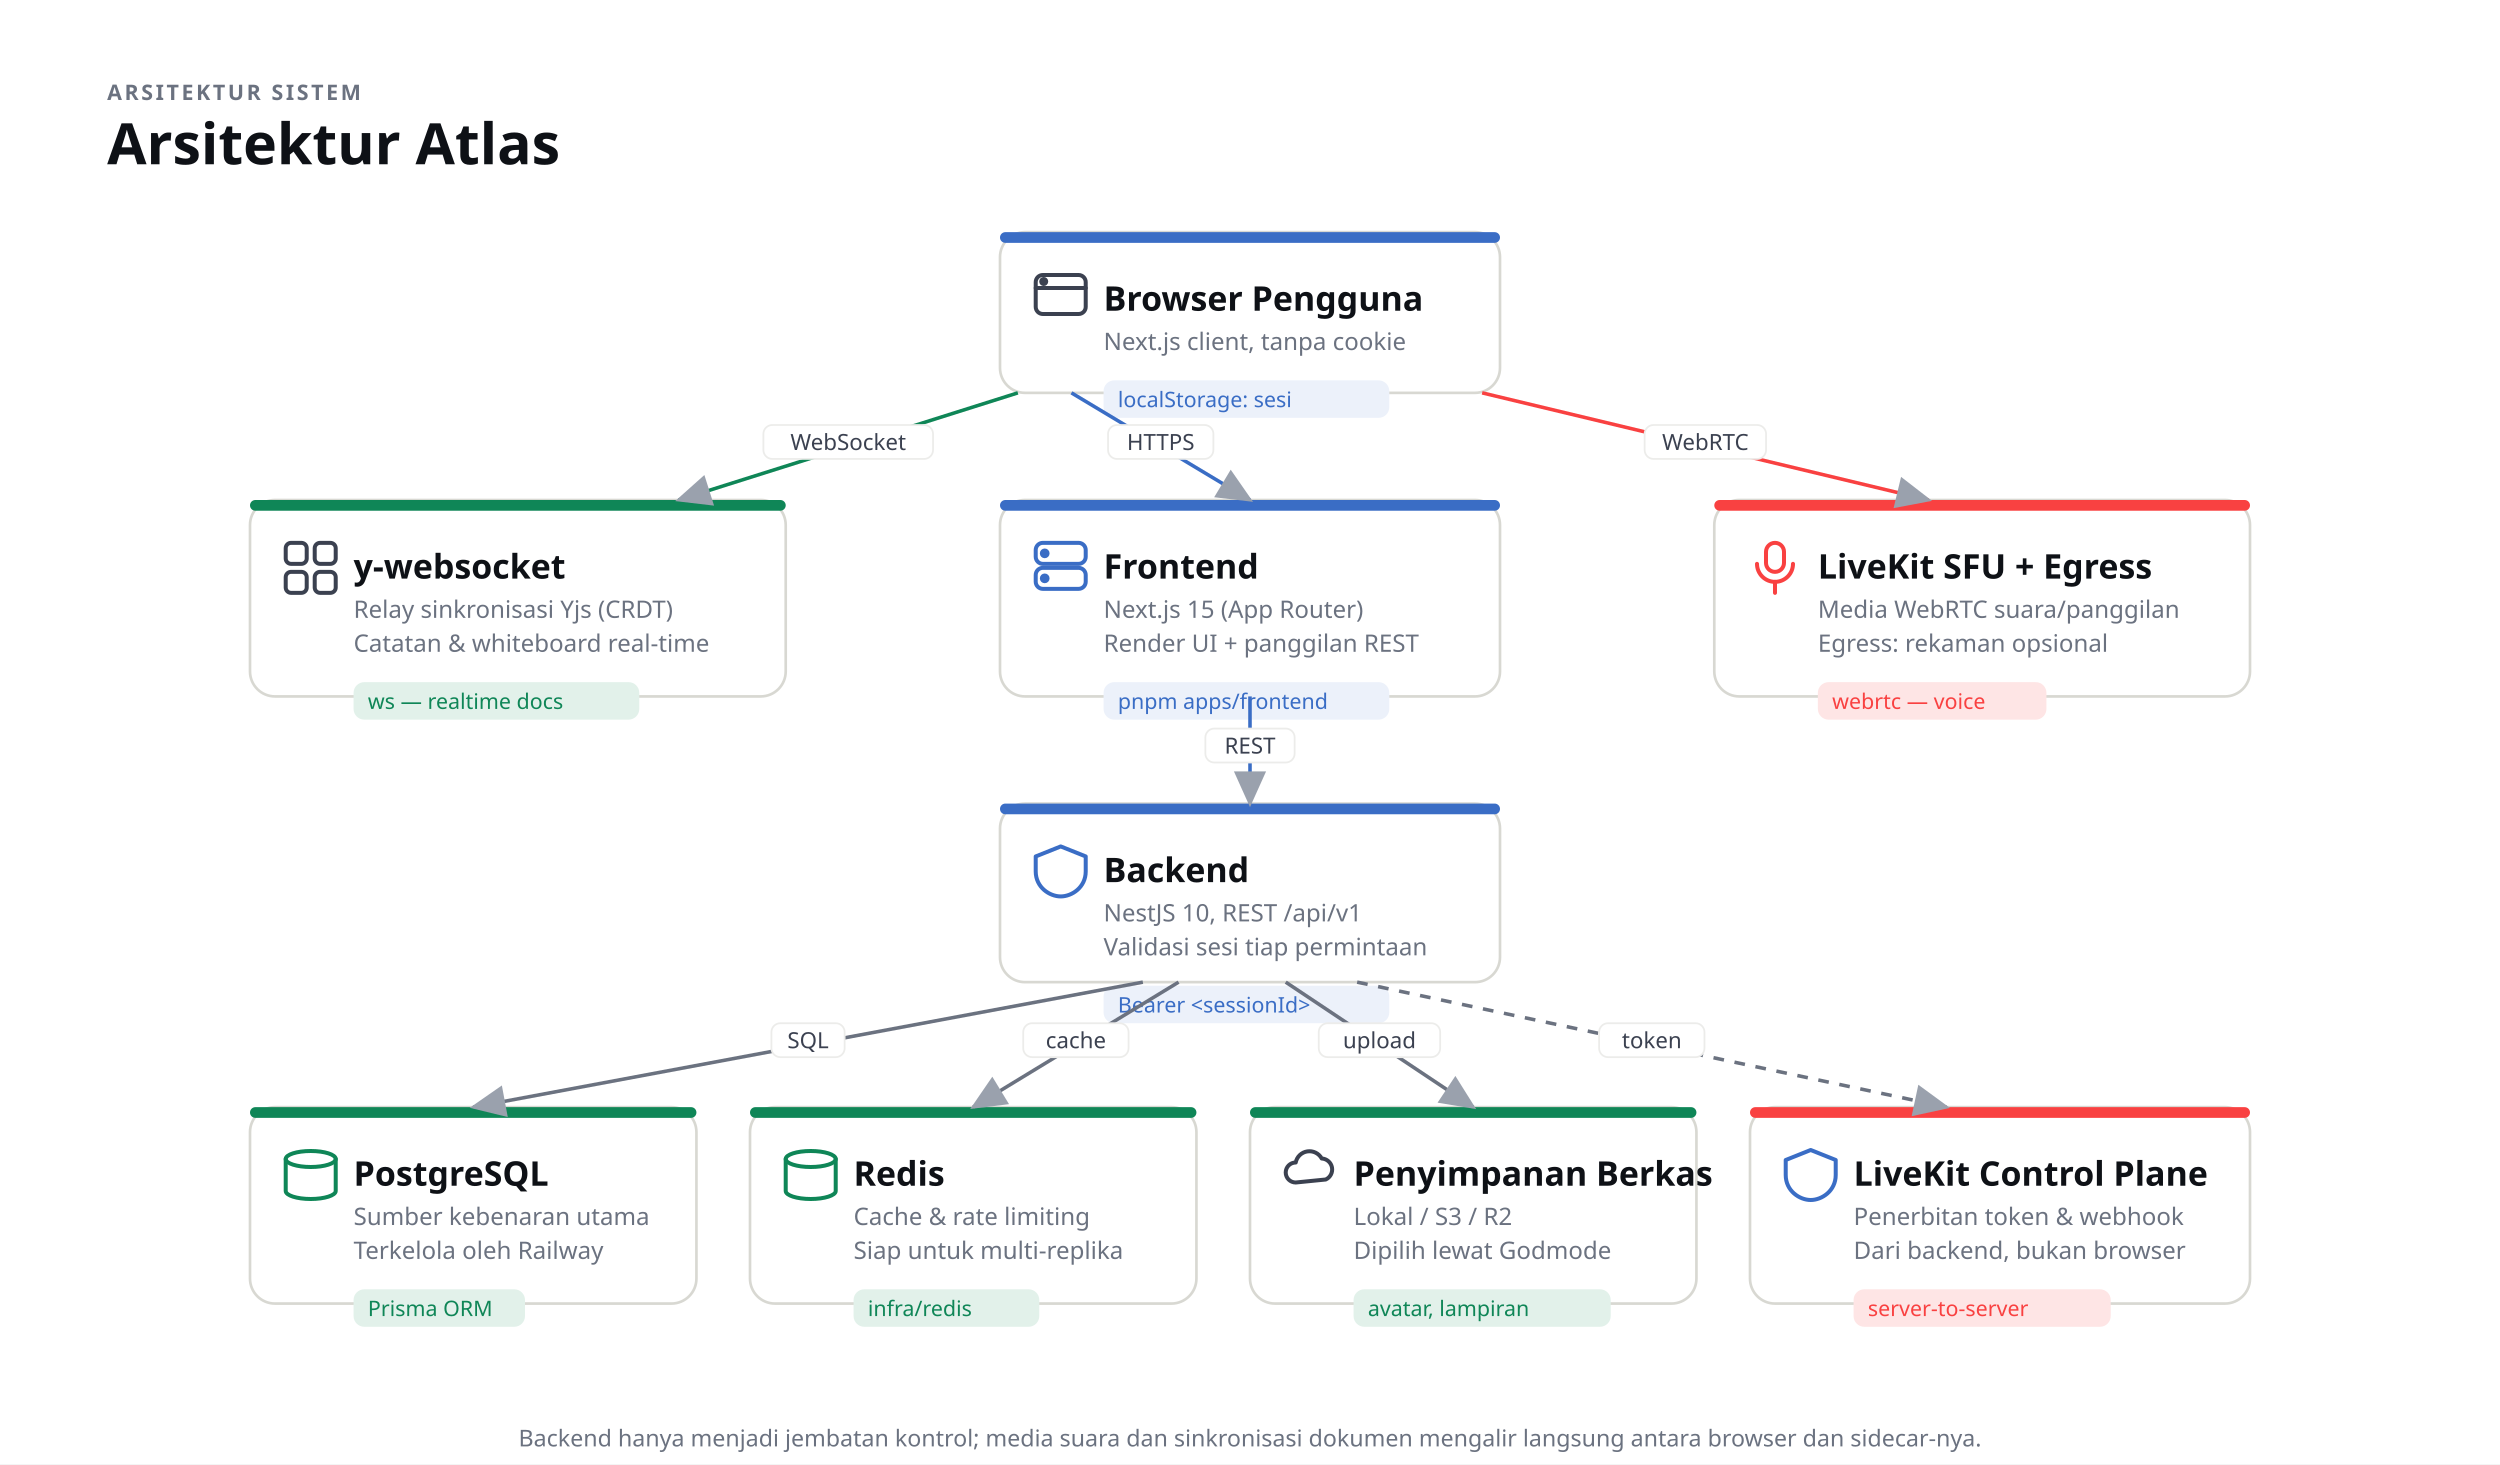
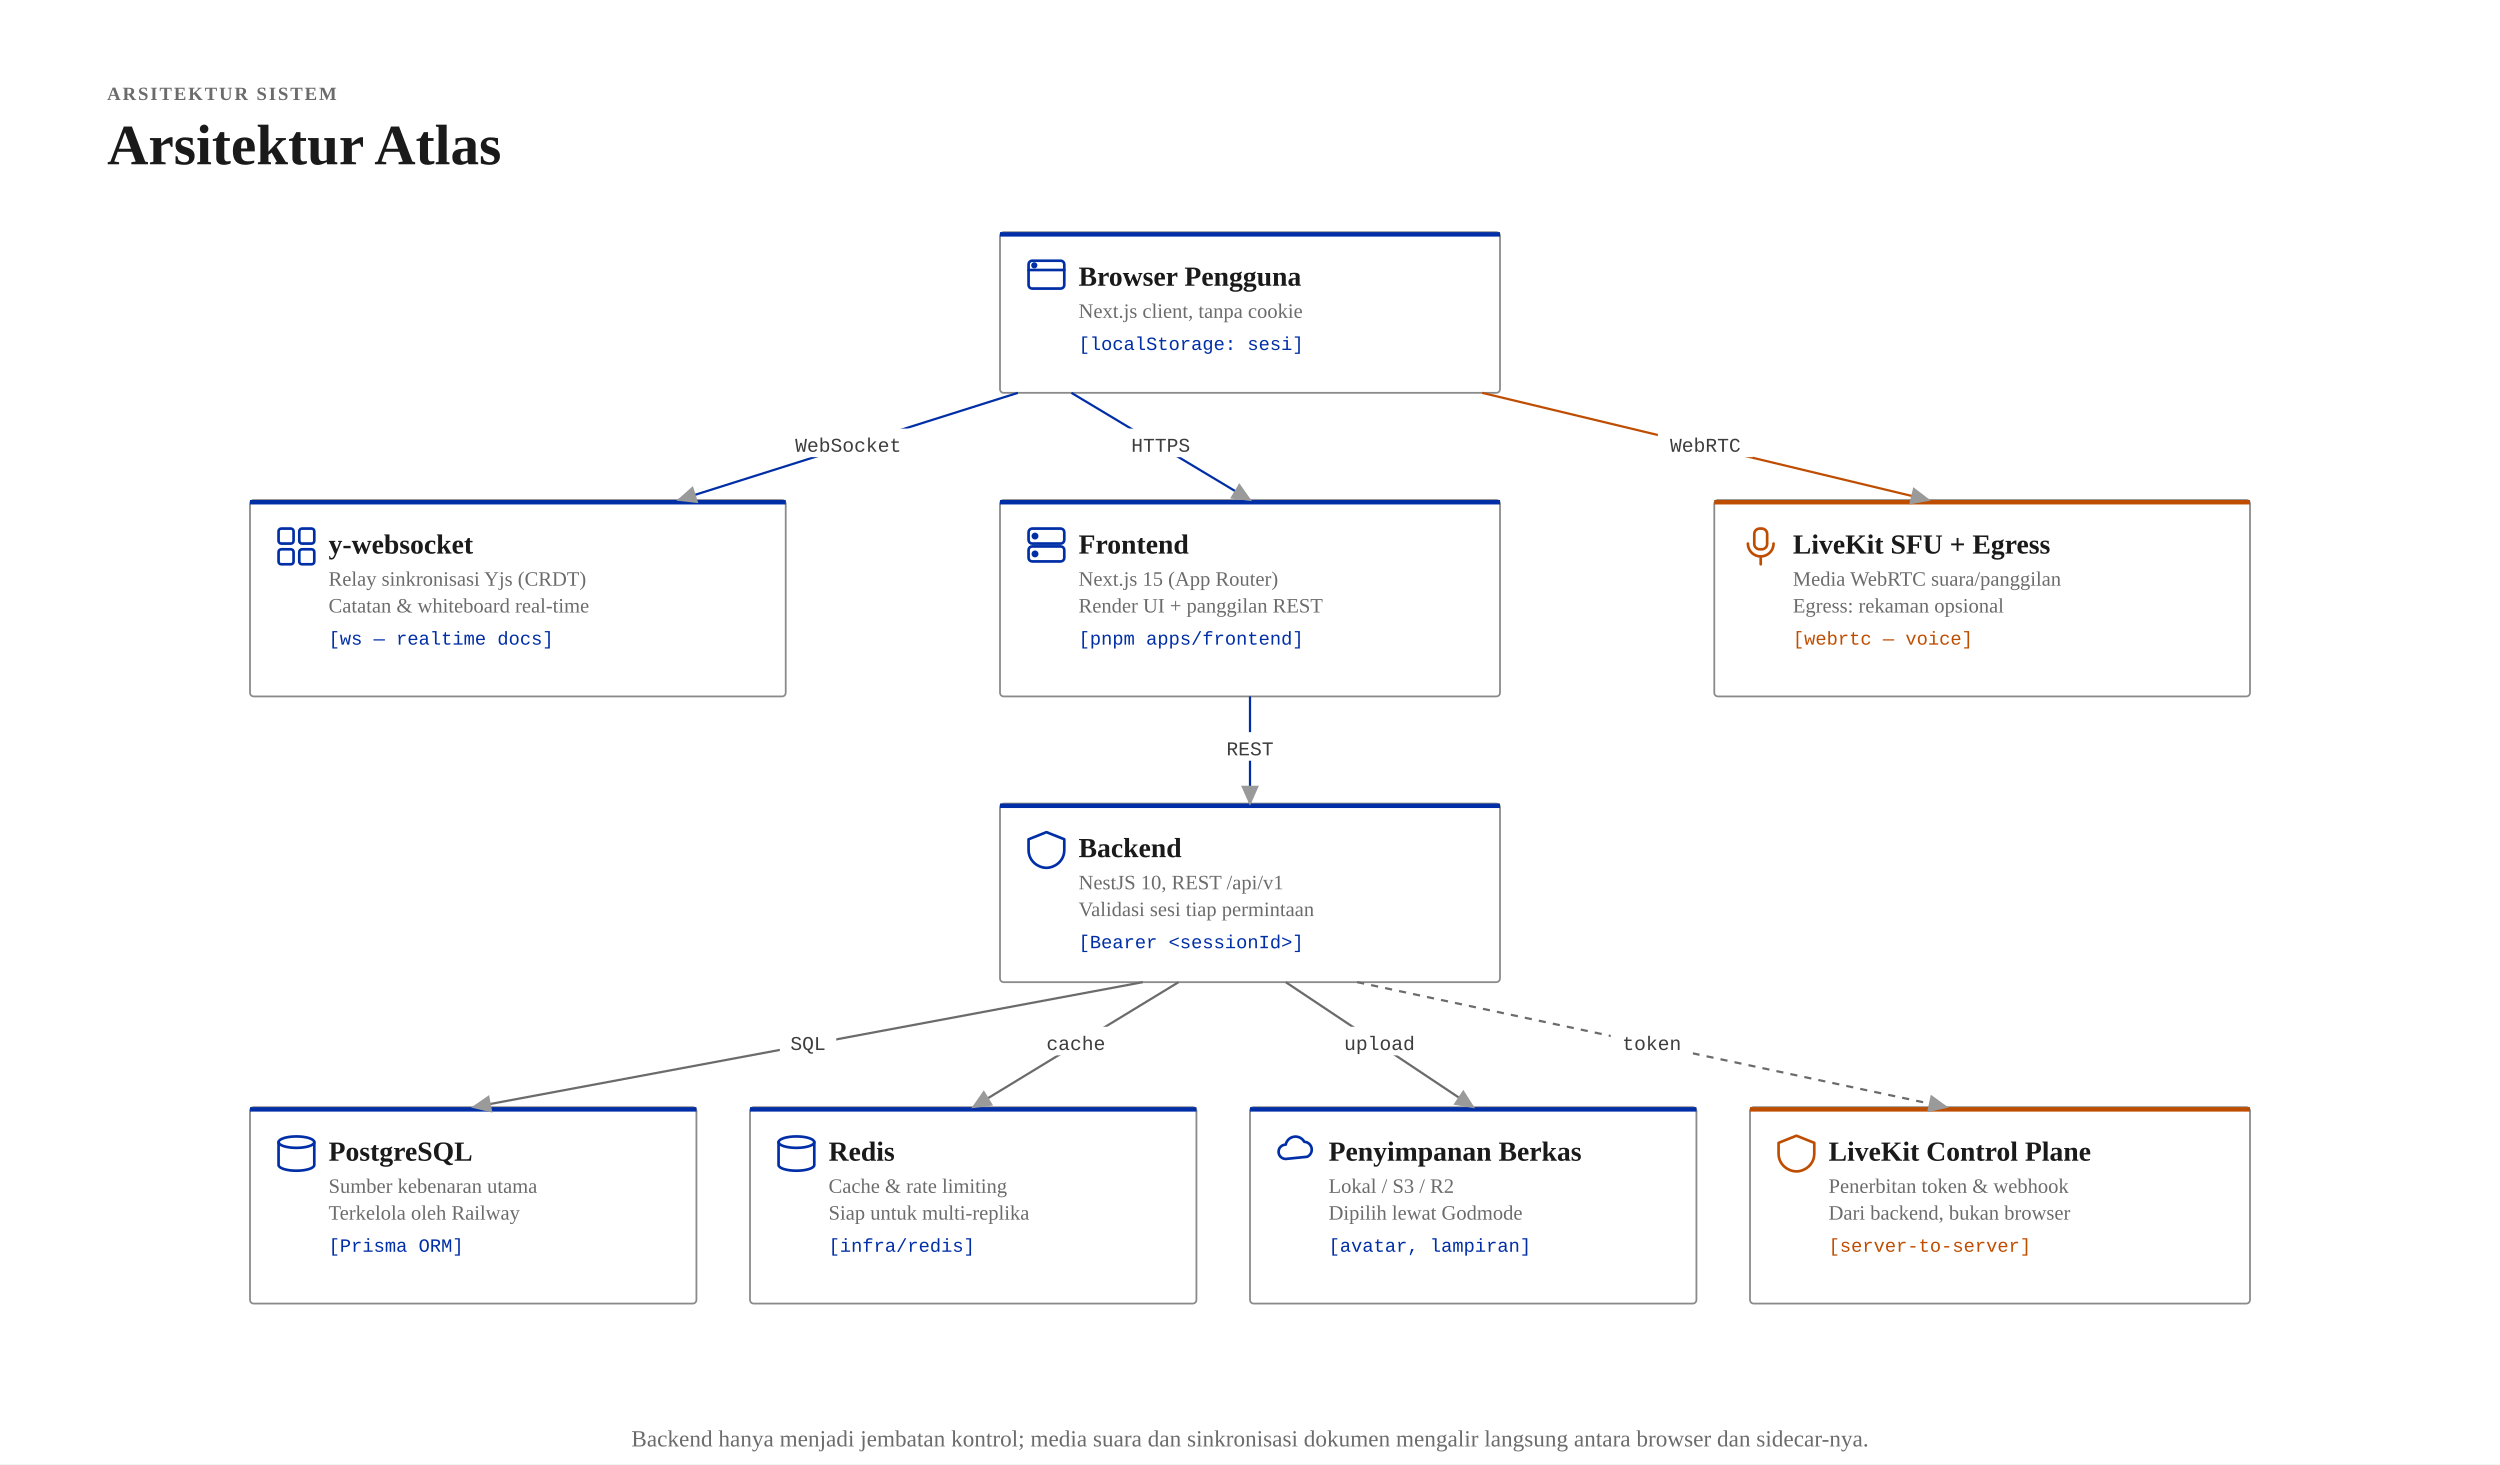
<svg xmlns="http://www.w3.org/2000/svg" width="1400" height="820" viewBox="0 0 1400 820">
  <rect width="1400" height="820" fill="#ffffff" />
  <defs>
-     <marker id="arrowhead" markerWidth="10" markerHeight="9" refX="9" refY="4.5" orient="auto">
-       <path d="M0,0 L10,4.5 L0,9 z" fill="#9aa1ad" />
+     <marker id="arrowhead" markerWidth="9" markerHeight="8" refX="8" refY="4" orient="auto">
+       <path d="M0,0 L9,4 L0,8 z" fill="#9a9a9a" />
    </marker>
  </defs>
-   <text x="60" y="56" font-family="Geist" font-size="12" font-weight="700" fill="#6b7280" text-anchor="start" letter-spacing="0.12em">ARSITEKTUR SISTEM</text>
-   <text x="60" y="92" font-family="Bricolage Grotesque" font-size="32" font-weight="700" fill="#0e1116" text-anchor="start">Arsitektur Atlas</text>
-   <rect x="560" y="130" width="280" height="90" rx="14" fill="#ffffff" stroke="#d8d8d2" stroke-width="1.5" />
-   <rect x="560" y="130" width="280" height="6" rx="3" fill="#3a6dc5" />
-   <g transform="translate(580 154)" stroke="#3b4150">
-     <g stroke-width="2.25" stroke-linecap="round" stroke-linejoin="round" fill="none">
-       <rect x="0" y="0" width="28" height="21.84" rx="4" />
-       <line x1="0" y1="7.28" x2="28" y2="7.28" />
-       <circle cx="4.48" cy="3.64" r="1.4" fill="#3b4150" />
+   <text x="60" y="56" font-family="Times New Roman" font-size="10.5" font-weight="700" fill="#6b6b6b" text-anchor="start" letter-spacing="0.1em">ARSITEKTUR SISTEM</text>
+   <text x="60" y="92" font-family="Times New Roman" font-size="32" font-weight="700" fill="#1a1a1a" text-anchor="start">Arsitektur Atlas</text>
+   <rect x="560" y="130" width="280" height="90" rx="2" fill="#ffffff" stroke="#8a8a8a" stroke-width="1" />
+   <rect x="560" y="130" width="280" height="2.5" fill="#002EA6" />
+   <g transform="translate(576 146)" stroke="#002EA6">
+     <g stroke-width="1.5" stroke-linecap="round" stroke-linejoin="round" fill="none">
+       <rect x="0" y="0" width="20" height="15.6" rx="2" />
+       <line x1="0" y1="5.2" x2="20" y2="5.2" />
+       <circle cx="3.2" cy="2.6" r="1" fill="#002EA6" />
    </g>
  </g>
-   <text x="618" y="174" font-family="Bricolage Grotesque" font-size="19" font-weight="700" fill="#0e1116" text-anchor="start">Browser Pengguna</text>
-   <text x="618" y="196" font-family="Geist" font-size="13.5" font-weight="400" fill="#6b7280" text-anchor="start">Next.js client, tanpa cookie</text>
-   <rect x="618" y="213" width="160" height="21" rx="6" fill="#ecf1fa" />
-   <text x="626" y="228" font-family="Geist Mono" font-size="12" font-weight="500" fill="#3a6dc5" text-anchor="start">localStorage: sesi</text>
-   <rect x="560" y="280" width="280" height="110" rx="14" fill="#ffffff" stroke="#d8d8d2" stroke-width="1.5" />
-   <rect x="560" y="280" width="280" height="6" rx="3" fill="#3a6dc5" />
-   <g transform="translate(580 304)" stroke="#3a6dc5">
-     <g stroke-width="2.25" stroke-linecap="round" stroke-linejoin="round" fill="none">
-       <rect x="0" y="0" width="28" height="11.76" rx="4" />
-       <rect x="0" y="14.0" width="28" height="11.76" rx="4" />
-       <circle cx="5.04" cy="5.88" r="1.6" fill="#3a6dc5" />
-       <circle cx="5.04" cy="19.88" r="1.6" fill="#3a6dc5" />
+   <text x="604" y="160" font-family="Times New Roman" font-size="15.5" font-weight="700" fill="#1a1a1a" text-anchor="start">Browser Pengguna</text>
+   <text x="604" y="178" font-family="Times New Roman" font-size="11.5" font-weight="400" fill="#6b6b6b" text-anchor="start">Next.js client, tanpa cookie</text>
+   <text x="604" y="196" font-family="Courier New" font-size="10.5" font-weight="400" fill="#002EA6" text-anchor="start">[localStorage: sesi]</text>
+   <rect x="560" y="280" width="280" height="110" rx="2" fill="#ffffff" stroke="#8a8a8a" stroke-width="1" />
+   <rect x="560" y="280" width="280" height="2.5" fill="#002EA6" />
+   <g transform="translate(576 296)" stroke="#002EA6">
+     <g stroke-width="1.5" stroke-linecap="round" stroke-linejoin="round" fill="none">
+       <rect x="0" y="0" width="20" height="8.4" rx="2" />
+       <rect x="0" y="10.0" width="20" height="8.4" rx="2" />
+       <circle cx="3.6" cy="4.2" r="1.2" fill="#002EA6" />
+       <circle cx="3.6" cy="14.2" r="1.2" fill="#002EA6" />
    </g>
  </g>
-   <text x="618" y="324" font-family="Bricolage Grotesque" font-size="19" font-weight="700" fill="#0e1116" text-anchor="start">Frontend</text>
-   <text x="618" y="346" font-family="Geist" font-size="13.5" font-weight="400" fill="#6b7280" text-anchor="start">Next.js 15 (App Router)</text>
-   <text x="618" y="365" font-family="Geist" font-size="13.5" font-weight="400" fill="#6b7280" text-anchor="start">Render UI + panggilan REST</text>
-   <rect x="618" y="382" width="160" height="21" rx="6" fill="#ecf1fa" />
-   <text x="626" y="397" font-family="Geist Mono" font-size="12" font-weight="500" fill="#3a6dc5" text-anchor="start">pnpm apps/frontend</text>
-   <rect x="140" y="280" width="300" height="110" rx="14" fill="#ffffff" stroke="#d8d8d2" stroke-width="1.5" />
-   <rect x="140" y="280" width="300" height="6" rx="3" fill="#0f8657" />
-   <g transform="translate(160 304)" stroke="#3b4150">
-     <g stroke-width="2.25" stroke-linecap="round" stroke-linejoin="round" fill="none">
-       <rect x="0" y="0" width="11.76" height="11.76" rx="3" />
-       <rect x="16.24" y="0" width="11.76" height="11.76" rx="3" />
-       <rect x="0" y="16.24" width="11.76" height="11.76" rx="3" />
-       <rect x="16.24" y="16.24" width="11.76" height="11.76" rx="3" />
+   <text x="604" y="310" font-family="Times New Roman" font-size="15.5" font-weight="700" fill="#1a1a1a" text-anchor="start">Frontend</text>
+   <text x="604" y="328" font-family="Times New Roman" font-size="11.5" font-weight="400" fill="#6b6b6b" text-anchor="start">Next.js 15 (App Router)</text>
+   <text x="604" y="343" font-family="Times New Roman" font-size="11.5" font-weight="400" fill="#6b6b6b" text-anchor="start">Render UI + panggilan REST</text>
+   <text x="604" y="361" font-family="Courier New" font-size="10.5" font-weight="400" fill="#002EA6" text-anchor="start">[pnpm apps/frontend]</text>
+   <rect x="140" y="280" width="300" height="110" rx="2" fill="#ffffff" stroke="#8a8a8a" stroke-width="1" />
+   <rect x="140" y="280" width="300" height="2.5" fill="#002EA6" />
+   <g transform="translate(156 296)" stroke="#002EA6">
+     <g stroke-width="1.5" stroke-linecap="round" stroke-linejoin="round" fill="none">
+       <rect x="0" y="0" width="8.4" height="8.4" rx="1.5" />
+       <rect x="11.6" y="0" width="8.4" height="8.4" rx="1.5" />
+       <rect x="0" y="11.6" width="8.4" height="8.4" rx="1.5" />
+       <rect x="11.6" y="11.6" width="8.4" height="8.4" rx="1.5" />
    </g>
  </g>
-   <text x="198" y="324" font-family="Bricolage Grotesque" font-size="19" font-weight="700" fill="#0e1116" text-anchor="start">y-websocket</text>
-   <text x="198" y="346" font-family="Geist" font-size="13.5" font-weight="400" fill="#6b7280" text-anchor="start">Relay sinkronisasi Yjs (CRDT)</text>
-   <text x="198" y="365" font-family="Geist" font-size="13.5" font-weight="400" fill="#6b7280" text-anchor="start">Catatan &amp; whiteboard real-time</text>
-   <rect x="198" y="382" width="160" height="21" rx="6" fill="#e2f1ea" />
-   <text x="206" y="397" font-family="Geist Mono" font-size="12" font-weight="500" fill="#0f8657" text-anchor="start">ws — realtime docs</text>
-   <rect x="960" y="280" width="300" height="110" rx="14" fill="#ffffff" stroke="#d8d8d2" stroke-width="1.5" />
-   <rect x="960" y="280" width="300" height="6" rx="3" fill="#f94141" />
-   <g transform="translate(980 304)" stroke="#f94141">
-     <g stroke-width="2.25" stroke-linecap="round" stroke-linejoin="round" fill="none">
-       <rect x="8.96" y="0" width="10.08" height="16.24" rx="5.04" />
-       <path d="M3.92 11.76 A10.08 10.08 0 0 0 24.08 11.76" />
-       <line x1="14.0" y1="21.84" x2="14.0" y2="28" />
+   <text x="184" y="310" font-family="Times New Roman" font-size="15.5" font-weight="700" fill="#1a1a1a" text-anchor="start">y-websocket</text>
+   <text x="184" y="328" font-family="Times New Roman" font-size="11.5" font-weight="400" fill="#6b6b6b" text-anchor="start">Relay sinkronisasi Yjs (CRDT)</text>
+   <text x="184" y="343" font-family="Times New Roman" font-size="11.5" font-weight="400" fill="#6b6b6b" text-anchor="start">Catatan &amp; whiteboard real-time</text>
+   <text x="184" y="361" font-family="Courier New" font-size="10.5" font-weight="400" fill="#002EA6" text-anchor="start">[ws — realtime docs]</text>
+   <rect x="960" y="280" width="300" height="110" rx="2" fill="#ffffff" stroke="#8a8a8a" stroke-width="1" />
+   <rect x="960" y="280" width="300" height="2.5" fill="#BF4D00" />
+   <g transform="translate(976 296)" stroke="#BF4D00">
+     <g stroke-width="1.5" stroke-linecap="round" stroke-linejoin="round" fill="none">
+       <rect x="6.4" y="0" width="7.2" height="11.6" rx="3.0" />
+       <path d="M2.8 8.4 A7.2 7.2 0 0 0 17.2 8.4" />
+       <line x1="10.0" y1="15.6" x2="10.0" y2="20" />
    </g>
  </g>
-   <text x="1018" y="324" font-family="Bricolage Grotesque" font-size="19" font-weight="700" fill="#0e1116" text-anchor="start">LiveKit SFU + Egress</text>
-   <text x="1018" y="346" font-family="Geist" font-size="13.5" font-weight="400" fill="#6b7280" text-anchor="start">Media WebRTC suara/panggilan</text>
-   <text x="1018" y="365" font-family="Geist" font-size="13.5" font-weight="400" fill="#6b7280" text-anchor="start">Egress: rekaman opsional</text>
-   <rect x="1018" y="382" width="128" height="21" rx="6" fill="#fee5e5" />
-   <text x="1026" y="397" font-family="Geist Mono" font-size="12" font-weight="500" fill="#f94141" text-anchor="start">webrtc — voice</text>
-   <rect x="560" y="450" width="280" height="100" rx="14" fill="#ffffff" stroke="#d8d8d2" stroke-width="1.5" />
-   <rect x="560" y="450" width="280" height="6" rx="3" fill="#3a6dc5" />
-   <g transform="translate(580 474)" stroke="#3a6dc5">
-     <g stroke-width="2.25" stroke-linecap="round" stroke-linejoin="round" fill="none">
-       <path d="M14.0 0 L28 5.6 V14.0 C28 22.96 20.16 28 14.0 28 C7.84 28 0 22.96 0 14.0 V5.6 Z" />
+   <text x="1004" y="310" font-family="Times New Roman" font-size="15.5" font-weight="700" fill="#1a1a1a" text-anchor="start">LiveKit SFU + Egress</text>
+   <text x="1004" y="328" font-family="Times New Roman" font-size="11.5" font-weight="400" fill="#6b6b6b" text-anchor="start">Media WebRTC suara/panggilan</text>
+   <text x="1004" y="343" font-family="Times New Roman" font-size="11.5" font-weight="400" fill="#6b6b6b" text-anchor="start">Egress: rekaman opsional</text>
+   <text x="1004" y="361" font-family="Courier New" font-size="10.5" font-weight="400" fill="#BF4D00" text-anchor="start">[webrtc — voice]</text>
+   <rect x="560" y="450" width="280" height="100" rx="2" fill="#ffffff" stroke="#8a8a8a" stroke-width="1" />
+   <rect x="560" y="450" width="280" height="2.5" fill="#002EA6" />
+   <g transform="translate(576 466)" stroke="#002EA6">
+     <g stroke-width="1.5" stroke-linecap="round" stroke-linejoin="round" fill="none">
+       <path d="M10.0 0 L20 4.0 V10.0 C20 16.4 14.4 20 10.0 20 C5.6 20 0 16.4 0 10.0 V4.0 Z" />
    </g>
  </g>
-   <text x="618" y="494" font-family="Bricolage Grotesque" font-size="19" font-weight="700" fill="#0e1116" text-anchor="start">Backend</text>
-   <text x="618" y="516" font-family="Geist" font-size="13.5" font-weight="400" fill="#6b7280" text-anchor="start">NestJS 10, REST /api/v1</text>
-   <text x="618" y="535" font-family="Geist" font-size="13.5" font-weight="400" fill="#6b7280" text-anchor="start">Validasi sesi tiap permintaan</text>
-   <rect x="618" y="552" width="160" height="21" rx="6" fill="#ecf1fa" />
-   <text x="626" y="567" font-family="Geist Mono" font-size="12" font-weight="500" fill="#3a6dc5" text-anchor="start">Bearer &lt;sessionId&gt;</text>
-   <rect x="140" y="620" width="250" height="110" rx="14" fill="#ffffff" stroke="#d8d8d2" stroke-width="1.5" />
-   <rect x="140" y="620" width="250" height="6" rx="3" fill="#0f8657" />
-   <g transform="translate(160 644)" stroke="#0f8657">
-     <g stroke-width="2.25" stroke-linecap="round" stroke-linejoin="round" fill="none">
-       <ellipse cx="14.0" cy="5.04" rx="14.0" ry="4.48" />
-       <path d="M0 5.04 L0 22.96 A14.0 4.48 0 0 0 28 22.96 L28 5.04" />
+   <text x="604" y="480" font-family="Times New Roman" font-size="15.5" font-weight="700" fill="#1a1a1a" text-anchor="start">Backend</text>
+   <text x="604" y="498" font-family="Times New Roman" font-size="11.5" font-weight="400" fill="#6b6b6b" text-anchor="start">NestJS 10, REST /api/v1</text>
+   <text x="604" y="513" font-family="Times New Roman" font-size="11.5" font-weight="400" fill="#6b6b6b" text-anchor="start">Validasi sesi tiap permintaan</text>
+   <text x="604" y="531" font-family="Courier New" font-size="10.5" font-weight="400" fill="#002EA6" text-anchor="start">[Bearer &lt;sessionId&gt;]</text>
+   <rect x="140" y="620" width="250" height="110" rx="2" fill="#ffffff" stroke="#8a8a8a" stroke-width="1" />
+   <rect x="140" y="620" width="250" height="2.5" fill="#002EA6" />
+   <g transform="translate(156 636)" stroke="#002EA6">
+     <g stroke-width="1.5" stroke-linecap="round" stroke-linejoin="round" fill="none">
+       <ellipse cx="10.0" cy="3.6" rx="10.0" ry="3.2" />
+       <path d="M0 3.6 L0 16.4 A10.0 3.2 0 0 0 20 16.4 L20 3.6" />
    </g>
  </g>
-   <text x="198" y="664" font-family="Bricolage Grotesque" font-size="19" font-weight="700" fill="#0e1116" text-anchor="start">PostgreSQL</text>
-   <text x="198" y="686" font-family="Geist" font-size="13.5" font-weight="400" fill="#6b7280" text-anchor="start">Sumber kebenaran utama</text>
-   <text x="198" y="705" font-family="Geist" font-size="13.5" font-weight="400" fill="#6b7280" text-anchor="start">Terkelola oleh Railway</text>
-   <rect x="198" y="722" width="96" height="21" rx="6" fill="#e2f1ea" />
-   <text x="206" y="737" font-family="Geist Mono" font-size="12" font-weight="500" fill="#0f8657" text-anchor="start">Prisma ORM</text>
-   <rect x="420" y="620" width="250" height="110" rx="14" fill="#ffffff" stroke="#d8d8d2" stroke-width="1.5" />
-   <rect x="420" y="620" width="250" height="6" rx="3" fill="#0f8657" />
-   <g transform="translate(440 644)" stroke="#0f8657">
-     <g stroke-width="2.25" stroke-linecap="round" stroke-linejoin="round" fill="none">
-       <ellipse cx="14.0" cy="5.04" rx="14.0" ry="4.48" />
-       <path d="M0 5.04 L0 22.96 A14.0 4.48 0 0 0 28 22.96 L28 5.04" />
+   <text x="184" y="650" font-family="Times New Roman" font-size="15.5" font-weight="700" fill="#1a1a1a" text-anchor="start">PostgreSQL</text>
+   <text x="184" y="668" font-family="Times New Roman" font-size="11.5" font-weight="400" fill="#6b6b6b" text-anchor="start">Sumber kebenaran utama</text>
+   <text x="184" y="683" font-family="Times New Roman" font-size="11.5" font-weight="400" fill="#6b6b6b" text-anchor="start">Terkelola oleh Railway</text>
+   <text x="184" y="701" font-family="Courier New" font-size="10.5" font-weight="400" fill="#002EA6" text-anchor="start">[Prisma ORM]</text>
+   <rect x="420" y="620" width="250" height="110" rx="2" fill="#ffffff" stroke="#8a8a8a" stroke-width="1" />
+   <rect x="420" y="620" width="250" height="2.5" fill="#002EA6" />
+   <g transform="translate(436 636)" stroke="#002EA6">
+     <g stroke-width="1.5" stroke-linecap="round" stroke-linejoin="round" fill="none">
+       <ellipse cx="10.0" cy="3.6" rx="10.0" ry="3.2" />
+       <path d="M0 3.6 L0 16.4 A10.0 3.2 0 0 0 20 16.4 L20 3.6" />
    </g>
  </g>
-   <text x="478" y="664" font-family="Bricolage Grotesque" font-size="19" font-weight="700" fill="#0e1116" text-anchor="start">Redis</text>
-   <text x="478" y="686" font-family="Geist" font-size="13.5" font-weight="400" fill="#6b7280" text-anchor="start">Cache &amp; rate limiting</text>
-   <text x="478" y="705" font-family="Geist" font-size="13.5" font-weight="400" fill="#6b7280" text-anchor="start">Siap untuk multi-replika</text>
-   <rect x="478" y="722" width="104" height="21" rx="6" fill="#e2f1ea" />
-   <text x="486" y="737" font-family="Geist Mono" font-size="12" font-weight="500" fill="#0f8657" text-anchor="start">infra/redis</text>
-   <rect x="700" y="620" width="250" height="110" rx="14" fill="#ffffff" stroke="#d8d8d2" stroke-width="1.5" />
-   <rect x="700" y="620" width="250" height="6" rx="3" fill="#0f8657" />
-   <g transform="translate(720 644)" stroke="#3b4150">
-     <g stroke-width="2.25" stroke-linecap="round" stroke-linejoin="round" fill="none">
-       <path d="M5.6 18.2 a5.6 5.6 0 0 1 0 -11.2 a7.84 7.84 0 0 1 14.56 -2.24 a6.16 6.16 0 0 1 2.24 11.76 z" />
+   <text x="464" y="650" font-family="Times New Roman" font-size="15.5" font-weight="700" fill="#1a1a1a" text-anchor="start">Redis</text>
+   <text x="464" y="668" font-family="Times New Roman" font-size="11.5" font-weight="400" fill="#6b6b6b" text-anchor="start">Cache &amp; rate limiting</text>
+   <text x="464" y="683" font-family="Times New Roman" font-size="11.5" font-weight="400" fill="#6b6b6b" text-anchor="start">Siap untuk multi-replika</text>
+   <text x="464" y="701" font-family="Courier New" font-size="10.5" font-weight="400" fill="#002EA6" text-anchor="start">[infra/redis]</text>
+   <rect x="700" y="620" width="250" height="110" rx="2" fill="#ffffff" stroke="#8a8a8a" stroke-width="1" />
+   <rect x="700" y="620" width="250" height="2.5" fill="#002EA6" />
+   <g transform="translate(716 636)" stroke="#002EA6">
+     <g stroke-width="1.5" stroke-linecap="round" stroke-linejoin="round" fill="none">
+       <path d="M4.0 13.0 a4.0 4.0 0 0 1 0 -8.0 a5.6 5.6 0 0 1 10.4 -1.6 a4.4 4.4 0 0 1 1.6 8.4 z" />
    </g>
  </g>
-   <text x="758" y="664" font-family="Bricolage Grotesque" font-size="19" font-weight="700" fill="#0e1116" text-anchor="start">Penyimpanan Berkas</text>
-   <text x="758" y="686" font-family="Geist" font-size="13.5" font-weight="400" fill="#6b7280" text-anchor="start">Lokal / S3 / R2</text>
-   <text x="758" y="705" font-family="Geist" font-size="13.5" font-weight="400" fill="#6b7280" text-anchor="start">Dipilih lewat Godmode</text>
-   <rect x="758" y="722" width="144" height="21" rx="6" fill="#e2f1ea" />
-   <text x="766" y="737" font-family="Geist Mono" font-size="12" font-weight="500" fill="#0f8657" text-anchor="start">avatar, lampiran</text>
-   <rect x="980" y="620" width="280" height="110" rx="14" fill="#ffffff" stroke="#d8d8d2" stroke-width="1.5" />
-   <rect x="980" y="620" width="280" height="6" rx="3" fill="#f94141" />
-   <g transform="translate(1000 644)" stroke="#3a6dc5">
-     <g stroke-width="2.25" stroke-linecap="round" stroke-linejoin="round" fill="none">
-       <path d="M14.0 0 L28 5.6 V14.0 C28 22.96 20.16 28 14.0 28 C7.84 28 0 22.96 0 14.0 V5.6 Z" />
+   <text x="744" y="650" font-family="Times New Roman" font-size="15.5" font-weight="700" fill="#1a1a1a" text-anchor="start">Penyimpanan Berkas</text>
+   <text x="744" y="668" font-family="Times New Roman" font-size="11.5" font-weight="400" fill="#6b6b6b" text-anchor="start">Lokal / S3 / R2</text>
+   <text x="744" y="683" font-family="Times New Roman" font-size="11.5" font-weight="400" fill="#6b6b6b" text-anchor="start">Dipilih lewat Godmode</text>
+   <text x="744" y="701" font-family="Courier New" font-size="10.5" font-weight="400" fill="#002EA6" text-anchor="start">[avatar, lampiran]</text>
+   <rect x="980" y="620" width="280" height="110" rx="2" fill="#ffffff" stroke="#8a8a8a" stroke-width="1" />
+   <rect x="980" y="620" width="280" height="2.5" fill="#BF4D00" />
+   <g transform="translate(996 636)" stroke="#BF4D00">
+     <g stroke-width="1.5" stroke-linecap="round" stroke-linejoin="round" fill="none">
+       <path d="M10.0 0 L20 4.0 V10.0 C20 16.4 14.4 20 10.0 20 C5.6 20 0 16.4 0 10.0 V4.0 Z" />
    </g>
  </g>
-   <text x="1038" y="664" font-family="Bricolage Grotesque" font-size="19" font-weight="700" fill="#0e1116" text-anchor="start">LiveKit Control Plane</text>
-   <text x="1038" y="686" font-family="Geist" font-size="13.5" font-weight="400" fill="#6b7280" text-anchor="start">Penerbitan token &amp; webhook</text>
-   <text x="1038" y="705" font-family="Geist" font-size="13.5" font-weight="400" fill="#6b7280" text-anchor="start">Dari backend, bukan browser</text>
-   <rect x="1038" y="722" width="144" height="21" rx="6" fill="#fee5e5" />
-   <text x="1046" y="737" font-family="Geist Mono" font-size="12" font-weight="500" fill="#f94141" text-anchor="start">server-to-server</text>
-   <line x1="600" y1="220" x2="700" y2="280" stroke="#3a6dc5" stroke-width="2" marker-end="url(#arrowhead)" />
-   <rect x="620.5" y="238.0" width="59" height="19" rx="5" fill="#ffffff" stroke="#ececea" stroke-width="1" />
-   <text x="650.0" y="252.0" font-family="Geist Mono" font-size="12.5" font-weight="500" fill="#3b4150" text-anchor="middle">HTTPS</text>
-   <line x1="570" y1="220" x2="380" y2="280" stroke="#0f8657" stroke-width="2" marker-end="url(#arrowhead)" />
-   <rect x="427.5" y="238.0" width="95" height="19" rx="5" fill="#ffffff" stroke="#ececea" stroke-width="1" />
-   <text x="475.0" y="252.0" font-family="Geist Mono" font-size="12.5" font-weight="500" fill="#3b4150" text-anchor="middle">WebSocket</text>
-   <line x1="830" y1="220" x2="1080" y2="280" stroke="#f94141" stroke-width="2" marker-end="url(#arrowhead)" />
-   <rect x="921.0" y="238.0" width="68" height="19" rx="5" fill="#ffffff" stroke="#ececea" stroke-width="1" />
-   <text x="955.0" y="252.0" font-family="Geist Mono" font-size="12.5" font-weight="500" fill="#3b4150" text-anchor="middle">WebRTC</text>
-   <line x1="700" y1="390" x2="700" y2="450" stroke="#3a6dc5" stroke-width="2" marker-end="url(#arrowhead)" />
-   <rect x="675.0" y="408.0" width="50" height="19" rx="5" fill="#ffffff" stroke="#ececea" stroke-width="1" />
-   <text x="700.0" y="422.0" font-family="Geist Mono" font-size="12.5" font-weight="500" fill="#3b4150" text-anchor="middle">REST</text>
-   <line x1="640" y1="550" x2="265" y2="620" stroke="#6b7280" stroke-width="2" marker-end="url(#arrowhead)" />
-   <rect x="432.0" y="573.0" width="41" height="19" rx="5" fill="#ffffff" stroke="#ececea" stroke-width="1" />
-   <text x="452.5" y="587.0" font-family="Geist Mono" font-size="12.5" font-weight="500" fill="#3b4150" text-anchor="middle">SQL</text>
-   <line x1="660" y1="550" x2="545" y2="620" stroke="#6b7280" stroke-width="2" marker-end="url(#arrowhead)" />
-   <rect x="573.0" y="573.0" width="59" height="19" rx="5" fill="#ffffff" stroke="#ececea" stroke-width="1" />
-   <text x="602.5" y="587.0" font-family="Geist Mono" font-size="12.5" font-weight="500" fill="#3b4150" text-anchor="middle">cache</text>
-   <line x1="720" y1="550" x2="825" y2="620" stroke="#6b7280" stroke-width="2" marker-end="url(#arrowhead)" />
-   <rect x="738.5" y="573.0" width="68" height="19" rx="5" fill="#ffffff" stroke="#ececea" stroke-width="1" />
-   <text x="772.5" y="587.0" font-family="Geist Mono" font-size="12.5" font-weight="500" fill="#3b4150" text-anchor="middle">upload</text>
-   <line x1="760" y1="550" x2="1090" y2="620" stroke="#6b7280" stroke-width="2" stroke-dasharray="6,6" marker-end="url(#arrowhead)" />
-   <rect x="895.5" y="573.0" width="59" height="19" rx="5" fill="#ffffff" stroke="#ececea" stroke-width="1" />
-   <text x="925.0" y="587.0" font-family="Geist Mono" font-size="12.5" font-weight="500" fill="#3b4150" text-anchor="middle">token</text>
-   <text x="700" y="810" font-family="Geist" font-size="13" font-weight="400" fill="#6b7280" text-anchor="middle">Backend hanya menjadi jembatan kontrol; media suara dan sinkronisasi dokumen mengalir langsung antara browser dan sidecar-nya.</text>
+   <text x="1024" y="650" font-family="Times New Roman" font-size="15.5" font-weight="700" fill="#1a1a1a" text-anchor="start">LiveKit Control Plane</text>
+   <text x="1024" y="668" font-family="Times New Roman" font-size="11.5" font-weight="400" fill="#6b6b6b" text-anchor="start">Penerbitan token &amp; webhook</text>
+   <text x="1024" y="683" font-family="Times New Roman" font-size="11.5" font-weight="400" fill="#6b6b6b" text-anchor="start">Dari backend, bukan browser</text>
+   <text x="1024" y="701" font-family="Courier New" font-size="10.5" font-weight="400" fill="#BF4D00" text-anchor="start">[server-to-server]</text>
+   <line x1="600" y1="220" x2="700" y2="280" stroke="#002EA6" stroke-width="1.25" marker-end="url(#arrowhead)" />
+   <rect x="627.0" y="240.0" width="46.0" height="16" fill="#ffffff" />
+   <text x="650.0" y="253.0" font-family="Courier New" font-size="11" font-weight="400" fill="#3d3d3d" text-anchor="middle">HTTPS</text>
+   <line x1="570" y1="220" x2="380" y2="280" stroke="#002EA6" stroke-width="1.25" marker-end="url(#arrowhead)" />
+   <rect x="437.6" y="240.0" width="74.8" height="16" fill="#ffffff" />
+   <text x="475.0" y="253.0" font-family="Courier New" font-size="11" font-weight="400" fill="#3d3d3d" text-anchor="middle">WebSocket</text>
+   <line x1="830" y1="220" x2="1080" y2="280" stroke="#BF4D00" stroke-width="1.25" marker-end="url(#arrowhead)" />
+   <rect x="928.4" y="240.0" width="53.2" height="16" fill="#ffffff" />
+   <text x="955.0" y="253.0" font-family="Courier New" font-size="11" font-weight="400" fill="#3d3d3d" text-anchor="middle">WebRTC</text>
+   <line x1="700" y1="390" x2="700" y2="450" stroke="#002EA6" stroke-width="1.25" marker-end="url(#arrowhead)" />
+   <rect x="680.6" y="410.0" width="38.8" height="16" fill="#ffffff" />
+   <text x="700.0" y="423.0" font-family="Courier New" font-size="11" font-weight="400" fill="#3d3d3d" text-anchor="middle">REST</text>
+   <line x1="640" y1="550" x2="265" y2="620" stroke="#6b6b6b" stroke-width="1.25" marker-end="url(#arrowhead)" />
+   <rect x="436.7" y="575.0" width="31.6" height="16" fill="#ffffff" />
+   <text x="452.5" y="588.0" font-family="Courier New" font-size="11" font-weight="400" fill="#3d3d3d" text-anchor="middle">SQL</text>
+   <line x1="660" y1="550" x2="545" y2="620" stroke="#6b6b6b" stroke-width="1.25" marker-end="url(#arrowhead)" />
+   <rect x="579.5" y="575.0" width="46.0" height="16" fill="#ffffff" />
+   <text x="602.5" y="588.0" font-family="Courier New" font-size="11" font-weight="400" fill="#3d3d3d" text-anchor="middle">cache</text>
+   <line x1="720" y1="550" x2="825" y2="620" stroke="#6b6b6b" stroke-width="1.25" marker-end="url(#arrowhead)" />
+   <rect x="745.9" y="575.0" width="53.2" height="16" fill="#ffffff" />
+   <text x="772.5" y="588.0" font-family="Courier New" font-size="11" font-weight="400" fill="#3d3d3d" text-anchor="middle">upload</text>
+   <line x1="760" y1="550" x2="1090" y2="620" stroke="#6b6b6b" stroke-width="1.25" stroke-dasharray="4,4" marker-end="url(#arrowhead)" />
+   <rect x="902.0" y="575.0" width="46.0" height="16" fill="#ffffff" />
+   <text x="925.0" y="588.0" font-family="Courier New" font-size="11" font-weight="400" fill="#3d3d3d" text-anchor="middle">token</text>
+   <text x="700" y="810" font-family="Times New Roman" font-size="13" font-weight="400" fill="#6b6b6b" text-anchor="middle">Backend hanya menjadi jembatan kontrol; media suara dan sinkronisasi dokumen mengalir langsung antara browser dan sidecar-nya.</text>
</svg>
